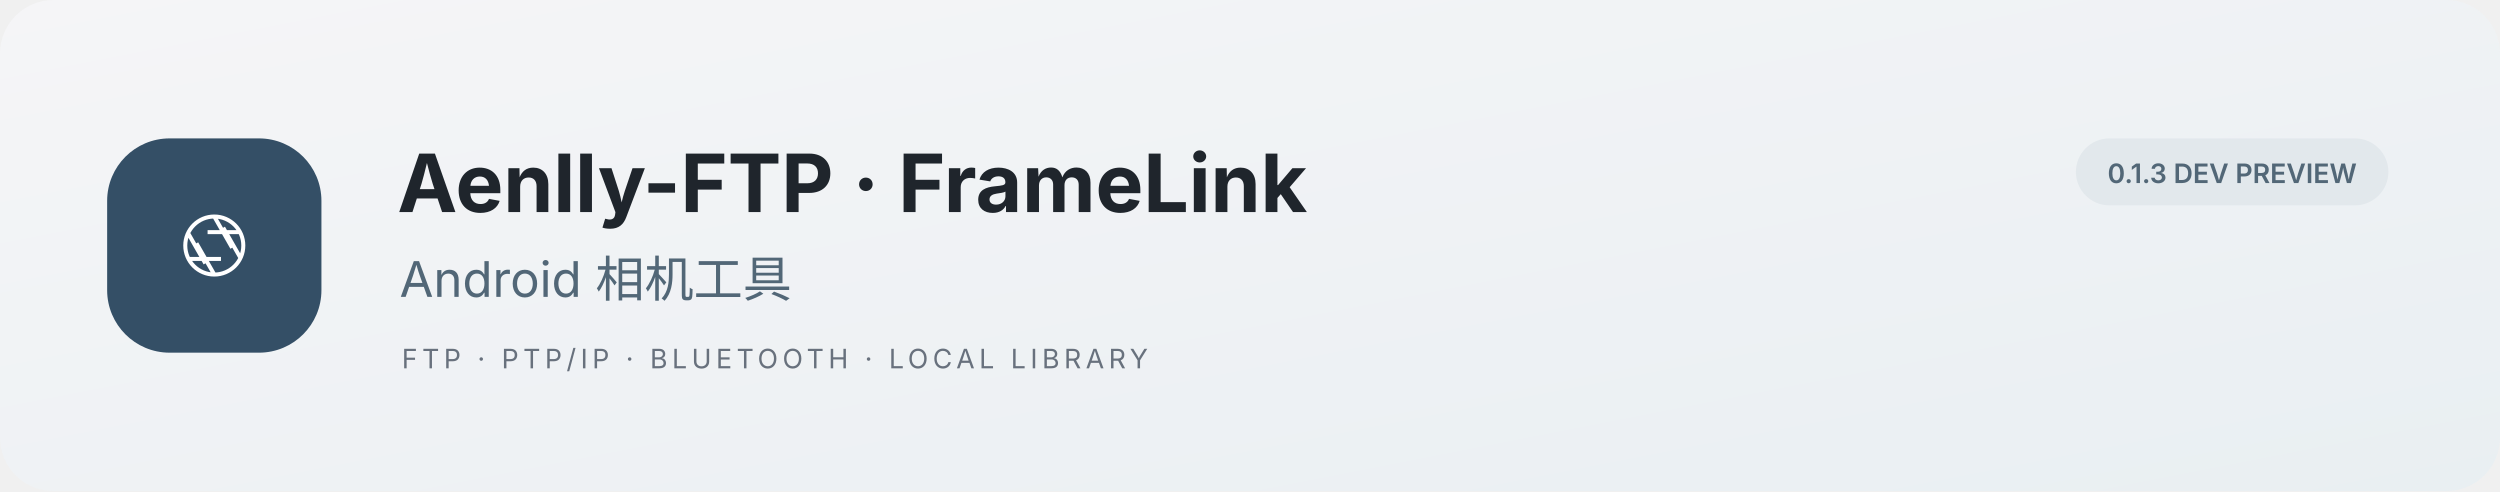
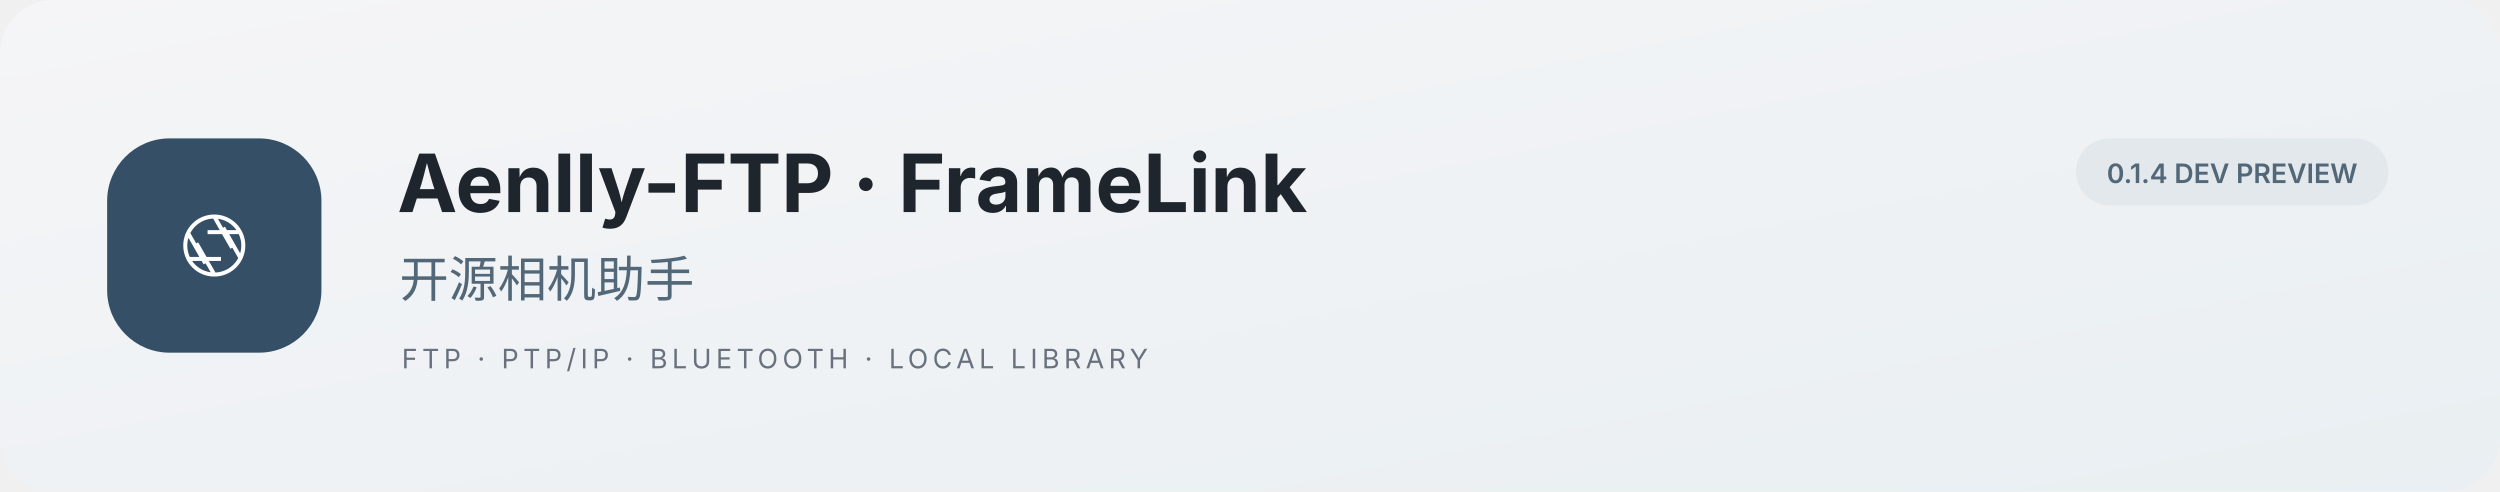
<svg xmlns="http://www.w3.org/2000/svg" width="1120" height="220" viewBox="0 0 1120 220" role="img" aria-labelledby="title description">
  <defs>
    <linearGradient id="wash" x2="1" y2="1">
      <stop stop-color="#F5F5F7" />
      <stop offset="1" stop-color="#E9EFF2" />
    </linearGradient>
  </defs>
  <rect width="1120" height="220" rx="24" fill="url(#wash)" />
  <rect x="48" y="62" width="96" height="96" rx="28" fill="#344F66" />
  <g transform="translate(72 86)" fill="none" stroke="white" stroke-width="1.8">
    <path d="M24 11a13 13 0 1 0 0 26a13 13 0 1 0 0-26M24 11l8 14M35 18H21M36 30l-8-14M24 37l-8-14M13 30h14M12 18l8 14" />
  </g>
  <g font-family="system-ui,-apple-system,BlinkMacSystemFont,Segoe UI,sans-serif">
    <text x="178" y="95" font-size="36" font-weight="650" fill="#1F252C">Aenlly-FTP · FrameLink</text>
-     <text x="179" y="133" font-size="22" fill="#526777">Android 相机工具</text>
+     <text x="179" y="133" font-size="22" fill="#526777">开源相机助手</text>
    <text x="180" y="165" font-size="12" letter-spacing="2" fill="#68717D">FTP · PTP/IP · BLUETOOTH · LOCAL LIBRARY</text>
    <rect x="930" y="62" width="140" height="30" rx="15" fill="#E2E8EC" />
-     <text x="1000" y="82" text-anchor="middle" font-size="12" font-weight="600" fill="#526777">0.1.3 DEV PREVIEW</text>
+     <text x="1000" y="82" text-anchor="middle" font-size="12" font-weight="600" fill="#526777">0.1.4 DEV PREVIEW</text>
  </g>
</svg>
